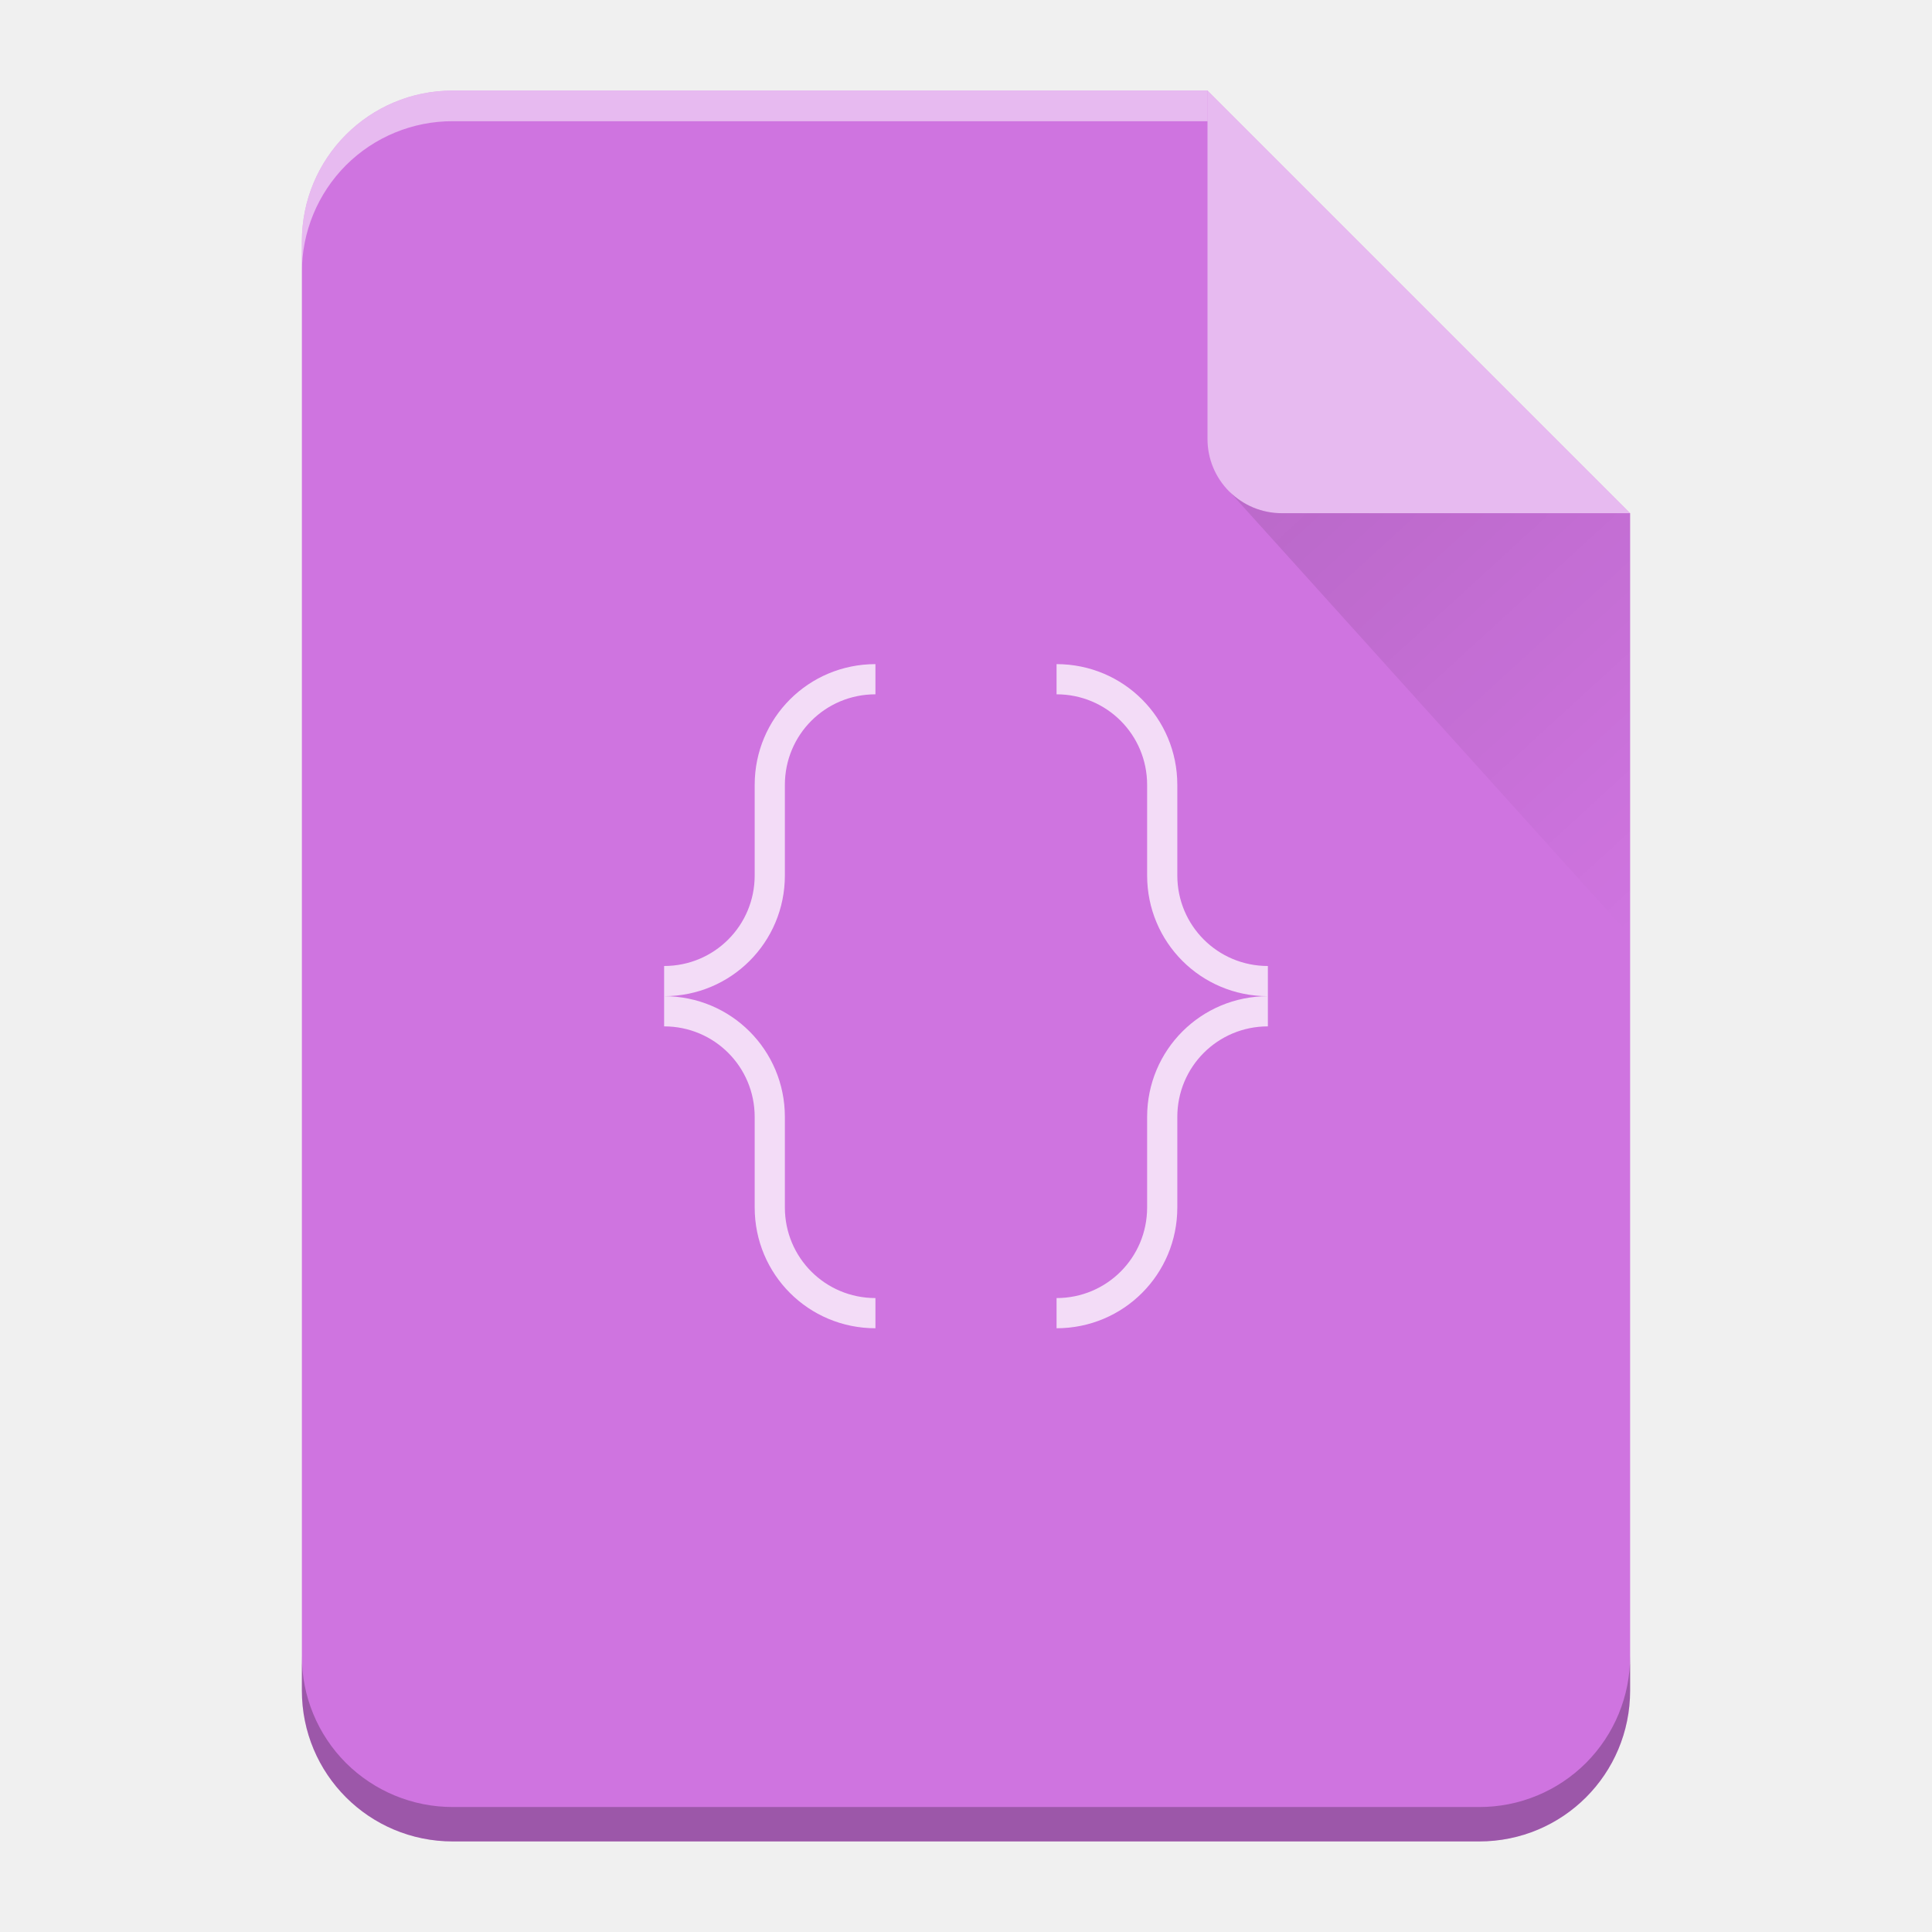
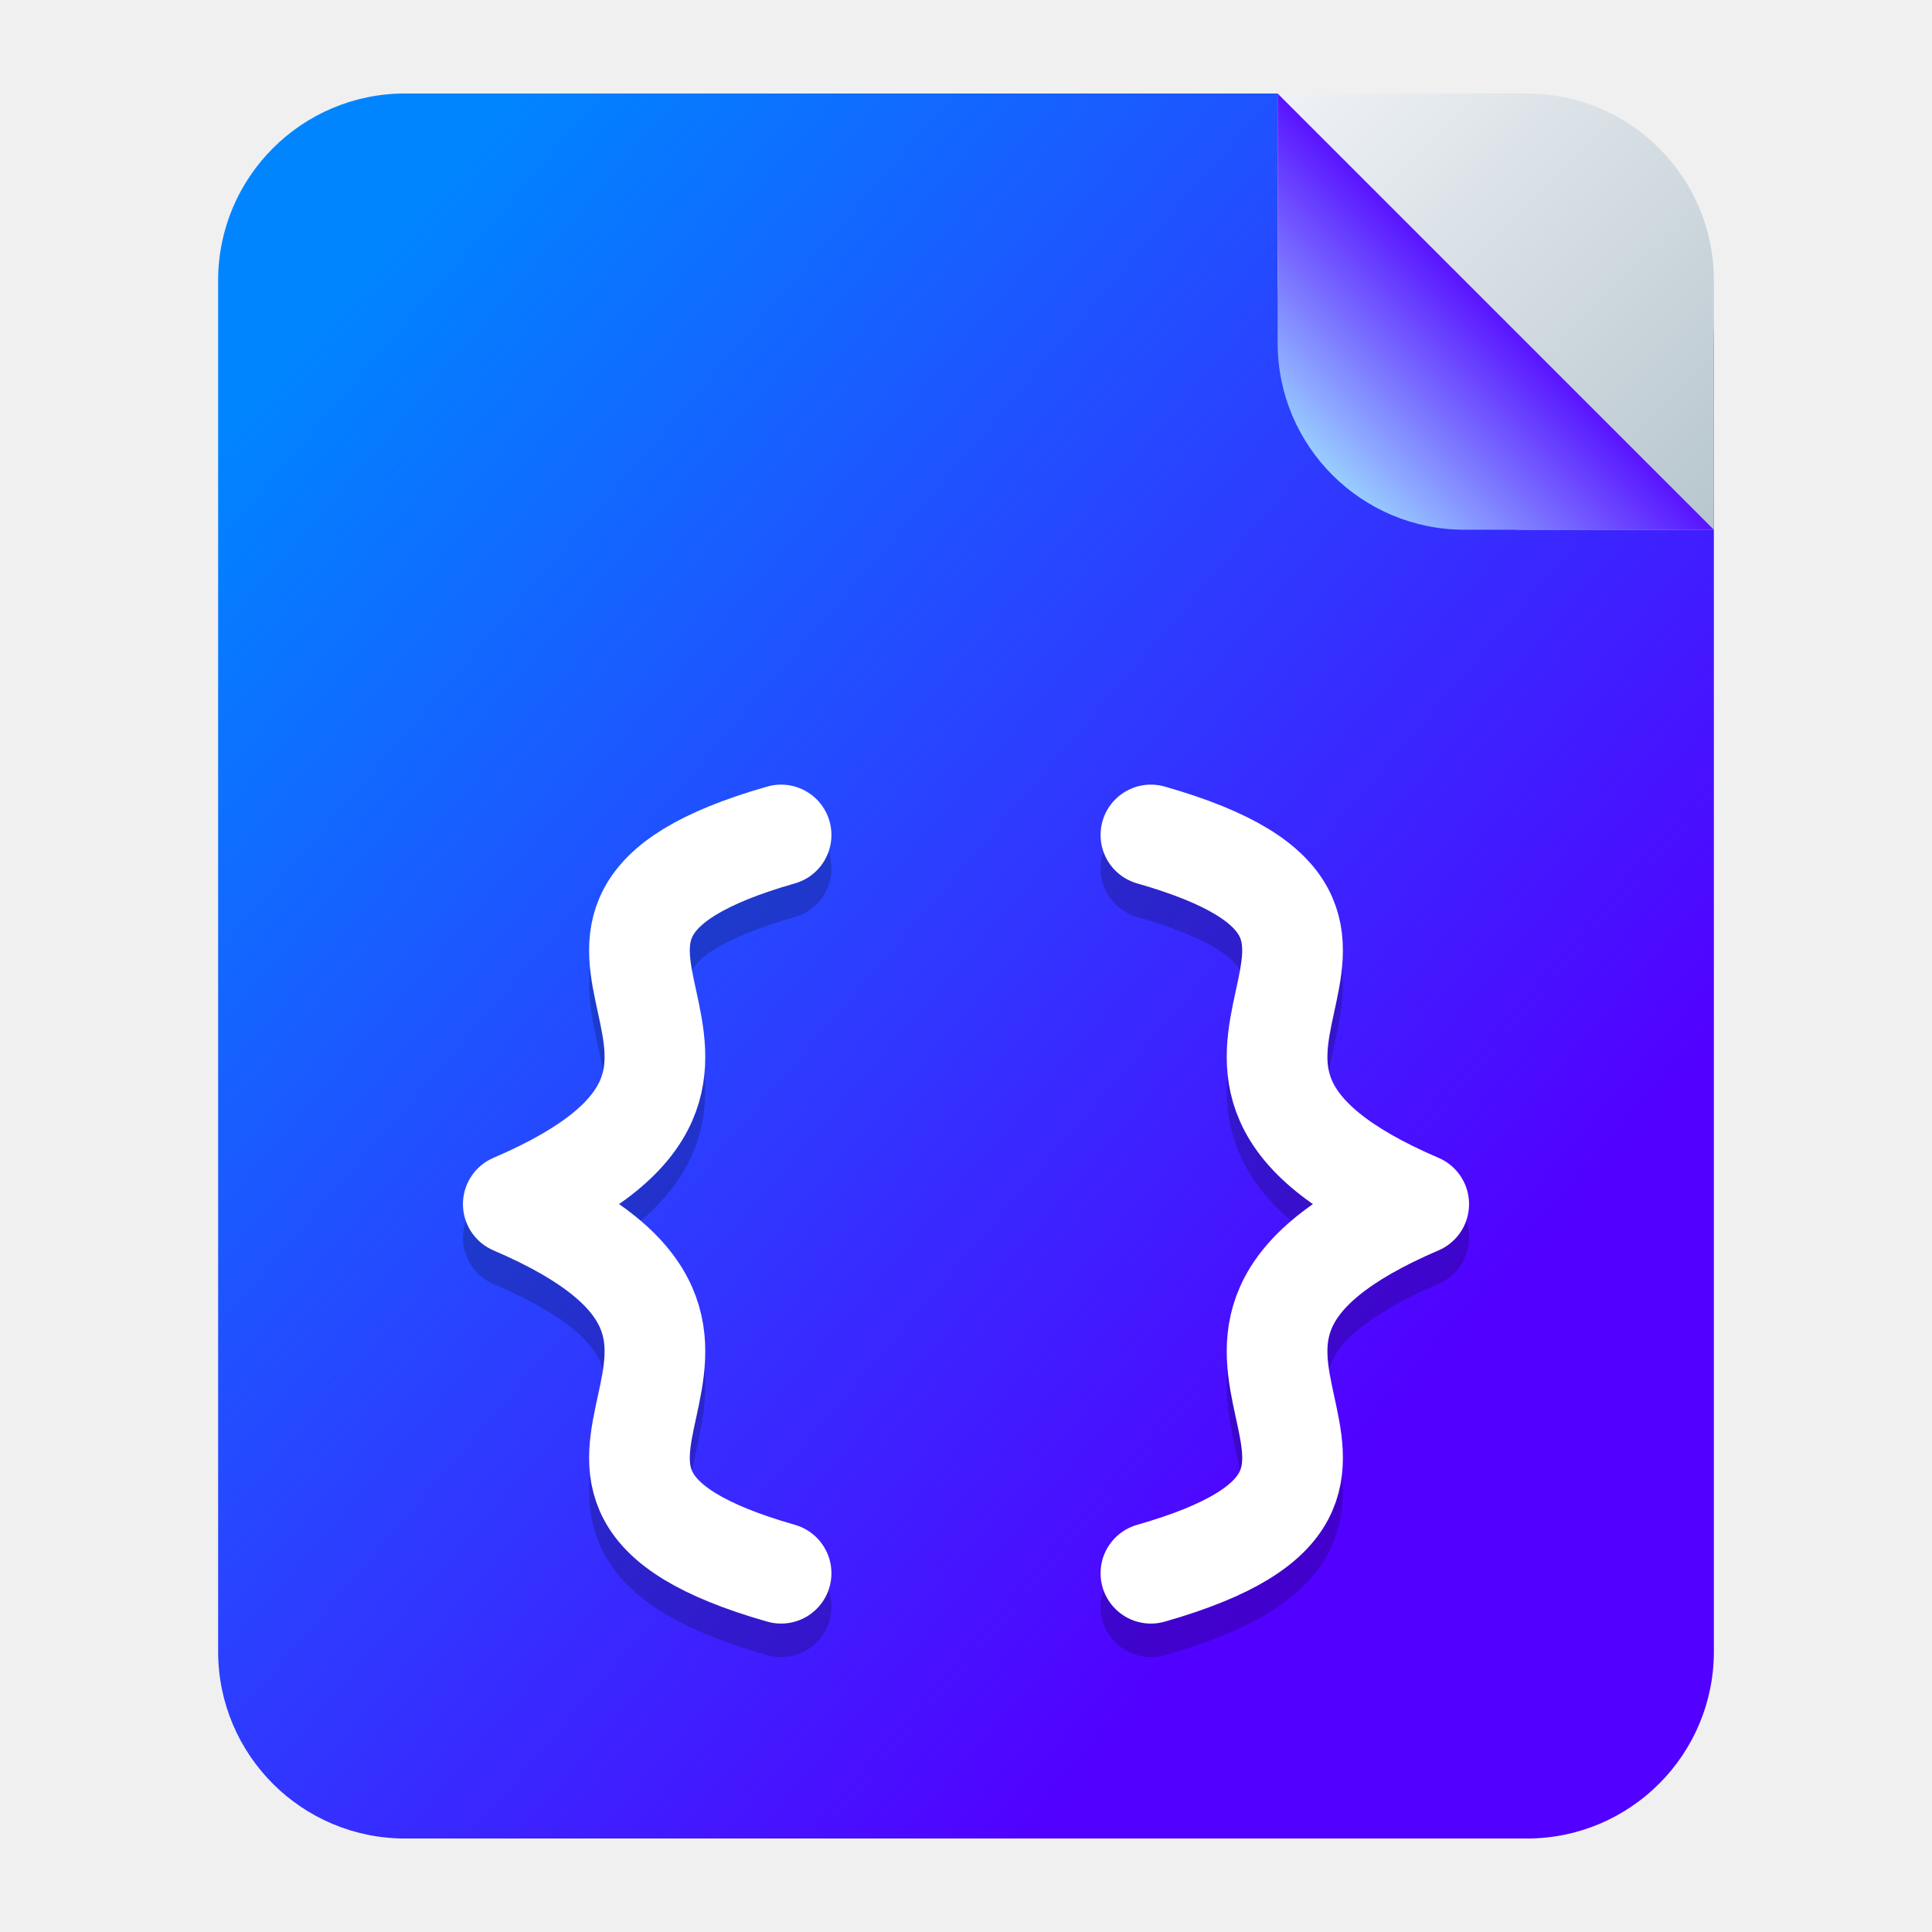
- <svg xmlns="http://www.w3.org/2000/svg" xmlns:xlink="http://www.w3.org/1999/xlink" width="64" height="64" version="1.1" id="svg29">
-   <defs id="defs13">
-     <linearGradient xlink:href="#a" id="b" gradientUnits="userSpaceOnUse" x1="0" y1="60.774" x2="0" y2="2.345" />
-     <linearGradient id="a" y1="392.36" y2="336.36" x2="0" gradientUnits="userSpaceOnUse" gradientTransform="translate(254 -254)">
-       <stop stop-color="#fff" stop-opacity="0" id="stop3" />
-       <stop offset="1" stop-color="#fff" stop-opacity=".2" id="stop5" />
+ <svg xmlns="http://www.w3.org/2000/svg" xmlns:xlink="http://www.w3.org/1999/xlink" width="62" height="62" version="1" id="svg7">
+   <defs id="defs7">
+     <linearGradient id="c-3" gradientUnits="userSpaceOnUse" x1="24.072" x2="23.96" y1="0.751" y2="46.057">
+       <stop offset="0" stop-color="#fff" id="stop3" />
+       <stop offset="1" stop-color="#d9d9d9" id="stop4" />
    </linearGradient>
-     <linearGradient id="c" y1="17.475" y2="31" x1="41.616" x2="54" gradientUnits="userSpaceOnUse">
-       <stop stop-color="#060606" id="stop8" />
-       <stop offset="1" stop-opacity="0" id="stop10" />
+     <linearGradient id="b-6" gradientUnits="userSpaceOnUse" x1="29.203" x2="34.121" xlink:href="#a-7" y1="24.827" y2="29.225" />
+     <linearGradient id="a-7">
+       <stop offset="0" id="stop1" />
+       <stop offset="1" stop-opacity="0" id="stop2" />
+     </linearGradient>
+     <linearGradient id="d" gradientUnits="userSpaceOnUse" x1="15.949" x2="25.032" xlink:href="#a-7" y1="23.618" y2="33.699" />
+     <linearGradient id="e" gradientUnits="userSpaceOnUse" x1="21.991" x2="29.321" xlink:href="#a-7" y1="33.78" y2="41.932" />
+     <linearGradient id="paint154_linear_890_11" x1="778" y1="812.292" x2="788" y2="812.292" gradientUnits="userSpaceOnUse" gradientTransform="translate(-751,-696)">
+       <stop stop-color="#EFF2F6" id="stop1050" />
+       <stop offset="0.601" stop-color="#B7C6CD" id="stop1051" />
+     </linearGradient>
+     <linearGradient id="paint155_linear_890_11" x1="783" y1="813" x2="783" y2="817" gradientUnits="userSpaceOnUse" gradientTransform="translate(-751,-696)">
+       <stop stop-color="#EFF2F6" id="stop1052" />
+       <stop offset="0.734" stop-color="#B7C6CD" id="stop1053" />
+     </linearGradient>
+     <radialGradient id="paint156_radial_890_11" cx="0" cy="0" r="1" gradientUnits="userSpaceOnUse" gradientTransform="matrix(27.99999,27.99998,-27.99999,27.99998,32.30239,34)">
+       <stop offset="0.601" stop-color="#B7C6CD" id="stop1054" style="stop-color:#384850;stop-opacity:1;" />
+       <stop offset="0.877" stop-color="#EFF2F6" id="stop1055" />
+     </radialGradient>
+     <linearGradient id="paint157_linear_890_11" x1="796.845" y1="799.434" x2="768.901" y2="770.815" gradientUnits="userSpaceOnUse" gradientTransform="matrix(1.166667,0,0,1.166667,-881.1976,-881.8333)">
+       <stop offset="0" stop-color="#2E2E41" id="stop1056" style="stop-color:#424b58;stop-opacity:1;" />
+       <stop offset="0.711" stop-color="#566C80" id="stop1057" style="stop-color:#303c47;stop-opacity:1;" />
+     </linearGradient>
+     <linearGradient id="paint158_linear_890_11" x1="792" y1="794" x2="774" y2="776" gradientUnits="userSpaceOnUse" gradientTransform="translate(-751,-696)">
+       <stop offset="0.304" stop-color="#2E2E41" id="stop1058" />
+       <stop offset="1" stop-color="#566C80" id="stop1059" />
+     </linearGradient>
+     <linearGradient id="paint159_linear_890_11" x1="788" y1="790" x2="778" y2="780" gradientUnits="userSpaceOnUse" gradientTransform="translate(-751,-696)">
+       <stop offset="0.391" stop-color="#5200FF" id="stop1060" />
+       <stop offset="1" stop-color="#0085FF" id="stop1061" />
+     </linearGradient>
+     <linearGradient id="paint160_linear_890_11" x1="784" y1="798" x2="782" y2="796" gradientUnits="userSpaceOnUse" gradientTransform="translate(-751,-696)">
+       <stop stop-color="#FF7E07" id="stop1062" />
+       <stop offset="1" stop-color="#FFE607" id="stop1063" />
+     </linearGradient>
+     <linearGradient id="c-3-6" gradientUnits="userSpaceOnUse" x1="24.072" x2="23.96" y1="0.751" y2="46.057" gradientTransform="matrix(0.9147135,0,0,0.9006815,9.046877,9.383644)">
+       <stop offset="0" stop-color="#fff" id="stop3-2" />
+       <stop offset="1" stop-color="#d9d9d9" id="stop4-9" />
+     </linearGradient>
+     <linearGradient id="b-6-1" gradientUnits="userSpaceOnUse" x1="29.203" x2="34.121" xlink:href="#a-7" y1="24.827" y2="29.225" gradientTransform="matrix(1.110453,0,0,1.093419,4.349116,4.786143)" />
+     <linearGradient id="d-0" gradientUnits="userSpaceOnUse" x1="15.949" x2="25.032" xlink:href="#a-7" y1="23.618" y2="33.699" gradientTransform="matrix(1.110453,0,0,1.093419,4.349116,4.786143)" />
+     <linearGradient id="e-9" gradientUnits="userSpaceOnUse" x1="21.991" x2="29.321" xlink:href="#a-7" y1="33.78" y2="41.932" gradientTransform="matrix(1.110453,0,0,1.093419,4.349116,4.786143)" />
+     <linearGradient id="paint539_linear_890_11" x1="1007" y1="317" x2="951.659" y2="269.565" gradientUnits="userSpaceOnUse" gradientTransform="translate(-952,-258)">
+       <stop offset="0.224" stop-color="#5200FF" id="stop1821" />
+       <stop offset="0.903" stop-color="#0085FF" id="stop1822" />
+     </linearGradient>
+     <linearGradient id="paint540_linear_890_11" x1="974.5" y1="274" x2="974.5" y2="280" gradientUnits="userSpaceOnUse" gradientTransform="translate(-952,-258)">
+       <stop offset="0.189" stop-color="#EFF2F6" id="stop1823" />
+       <stop offset="0.85" stop-color="#B7C6CD" id="stop1824" />
+     </linearGradient>
+     <linearGradient id="paint541_linear_890_11" x1="983" y1="282" x2="983" y2="288" gradientUnits="userSpaceOnUse" gradientTransform="translate(-952,-258)">
+       <stop offset="0.189" stop-color="#EFF2F6" id="stop1825" />
+       <stop offset="0.85" stop-color="#B7C6CD" id="stop1826" />
+     </linearGradient>
+     <linearGradient id="paint542_linear_890_11" x1="983" y1="290" x2="983" y2="296" gradientUnits="userSpaceOnUse" gradientTransform="translate(-952,-258)">
+       <stop offset="0.189" stop-color="#EFF2F6" id="stop1827" />
+       <stop offset="0.85" stop-color="#B7C6CD" id="stop1828" />
+     </linearGradient>
+     <linearGradient id="paint543_linear_890_11" x1="978.5" y1="298" x2="978.5" y2="304" gradientUnits="userSpaceOnUse" gradientTransform="translate(-952,-258)">
+       <stop offset="0.189" stop-color="#EFF2F6" id="stop1829" />
+       <stop offset="0.85" stop-color="#B7C6CD" id="stop1830" />
+     </linearGradient>
+     <linearGradient id="paint544_linear_890_11" x1="993" y1="261" x2="1007" y2="275" gradientUnits="userSpaceOnUse" gradientTransform="translate(-952,-258)">
+       <stop stop-color="#EFF2F6" id="stop1831" />
+       <stop offset="1" stop-color="#B7C6CD" id="stop1832" />
+     </linearGradient>
+     <linearGradient id="paint545_linear_890_11" x1="1000.58" y1="267.417" x2="994.75" y2="273.25" gradientUnits="userSpaceOnUse" gradientTransform="translate(-952,-258)">
+       <stop stop-color="#5200FF" id="stop1833" />
+       <stop offset="1" stop-color="#0085FF" id="stop1834" style="stop-color:#99ceff;stop-opacity:1;" />
    </linearGradient>
  </defs>
-   <path d="M 40,3 H 15 c -2.77,0 -5,2.23 -5,5 v 48 c 0,2.77 2.23,5 5,5 h 34 c 2.77,0 5,-2.23 5,-5 V 17 Z" id="path15" style="fill:#cf74e0" />
-   <path d="m 29,22 c -2.216,0 -4,1.784 -4,4 v 3 c 0,1.662 -1.338,3 -3,3 v 1 c 2.216,0 4,-1.784 4,-4 v -3 c 0,-1.662 1.338,-3 3,-3 z m -7,11 v 1 c 1.662,0 3,1.338 3,3 v 3 c 0,2.216 1.784,4 4,4 v -1 c -1.662,0 -3,-1.338 -3,-3 v -3 c 0,-2.216 -1.784,-4 -4,-4 M 35,22 v 1 c 1.662,0 3,1.338 3,3 v 3 c 0,2.216 1.784,4 4,4 v -1 c -1.662,0 -3,-1.338 -3,-3 v -3 c 0,-2.216 -1.784,-4 -4,-4 m 7,11 c -2.216,0 -4,1.784 -4,4 v 3 c 0,1.662 -1.338,3 -3,3 v 1 c 2.216,0 4,-1.784 4,-4 v -3 c 0,-1.662 1.338,-3 3,-3 z" id="path17" style="color:#000000;opacity:0.75;fill:#ffffff" />
-   <path d="M 40,3 H 15 c -2.77,0 -5,2.23 -5,5 v 48 c 0,2.77 2.23,5 5,5 h 34 c 2.77,0 5,-2.23 5,-5 V 17 Z" id="path19" style="fill:url(#b)" />
-   <path d="M 40,3 H 15 C 12.23,3 10,5.23 10,8 V 9.014 A 5.005,5.005 0 0 1 11.46,5.474 4.989,4.989 0 0 1 15,4.015 H 40 V 4 Z" id="path21" style="opacity:0.5;fill:#ffffff" />
-   <path d="M 54,54.86 A 5.004,5.004 0 0 1 52.54,58.398 4.989,4.989 0 0 1 49,59.86 H 15 A 5.005,5.005 0 0 1 11.46,58.4 4.989,4.989 0 0 1 10,54.86 V 56 c 0,2.77 2.23,5 5,5 h 34 c 2.77,0 5,-2.23 5,-5 z" id="path23" style="opacity:0.25;fill-opacity:0.992" />
-   <path d="M 40,3 V 14.535 A 2.456,2.456 0 0 0 42.465,17 H 54 Z" id="path25" style="opacity:0.5;fill:#ffffff;fill-rule:evenodd" />
-   <path d="M 40.73,16.283 54,31 V 17 H 42.465 c -0.68,0 -1.29,-0.276 -1.735,-0.717 z" id="path27" style="opacity:0.1;fill:url(#c);fill-rule:evenodd" />
+   <path d="M 7,9 C 7,5.686 9.686,3 13,3 h 34 c 4.42,0 8,3.582 8,8 v 42 c 0,3.314 -2.69,6 -6,6 H 13 C 9.686,59 7,56.314 7,53 Z" id="path526" style="fill:url(#paint539_linear_890_11)" />
+   <path d="m 41,3 h 8 c 3.31,0 6,2.686 6,6 v 8 h -6 c -4.418,0 -8,-3.582 -8,-8 z" id="path531" style="fill:url(#paint544_linear_890_11)" />
+   <path d="M 41,11 V 3 l 14,14 h -8 c -3.314,0 -6,-2.686 -6,-6 z" id="path532" style="fill:url(#paint545_linear_890_11)" />
+   <g id="g1" transform="translate(5e-7,0.360118)">
+     <path style="opacity:0.2;fill:none;stroke:#000000;stroke-width:3.231;stroke-linecap:round" d="m 36.934,27.512 c 10.365,2.962 -1.771,7.404 8.594,11.846 M 36.934,51.204 C 47.3,48.243 35.163,43.8 45.528,39.358 M 25.066,27.512 c -10.365,2.962 1.771,7.404 -8.594,11.846 m 8.594,11.846 C 14.701,48.243 26.837,43.8 16.472,39.358" id="path6" />
+     <path style="fill:none;stroke:#ffffff;stroke-width:3.231;stroke-linecap:round" d="m 36.934,26.435 c 10.365,2.962 -1.771,7.404 8.594,11.846 M 36.934,50.127 C 47.3,47.166 35.163,42.723 45.528,38.281 M 25.066,26.435 c -10.365,2.962 1.771,7.404 -8.594,11.846 m 8.594,11.846 C 14.701,47.166 26.837,42.723 16.472,38.281" id="path7" />
+   </g>
</svg>
